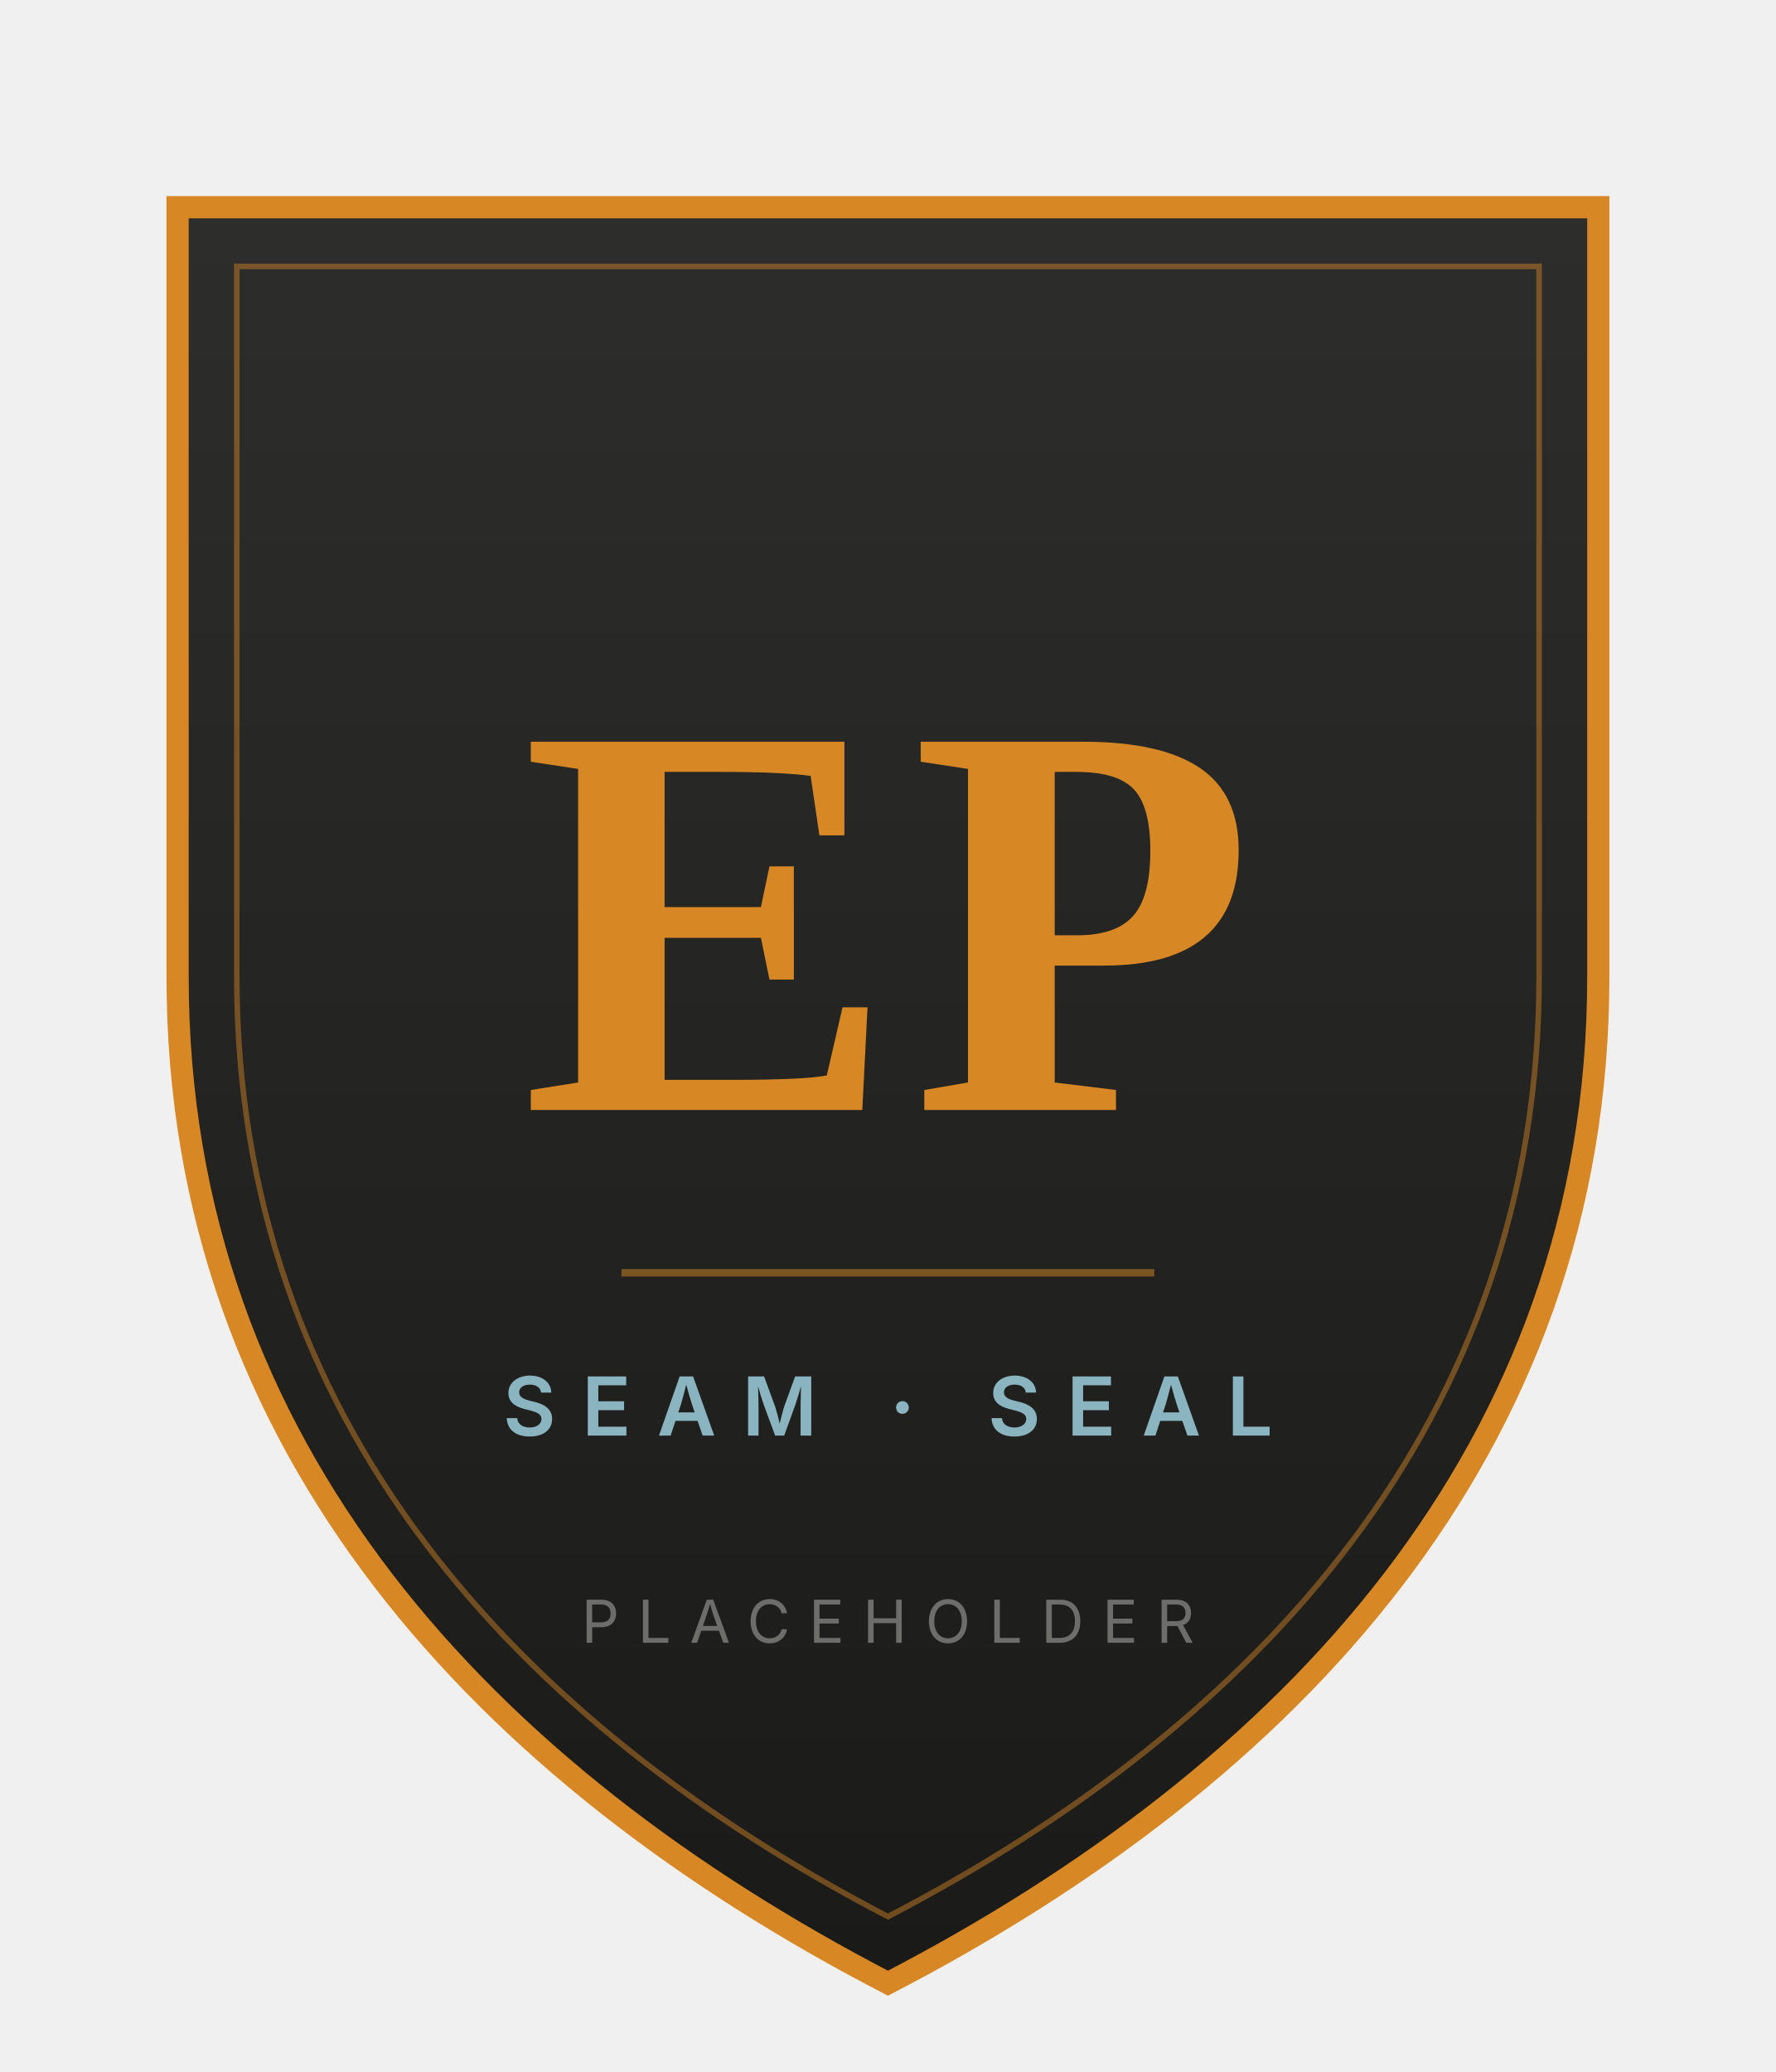
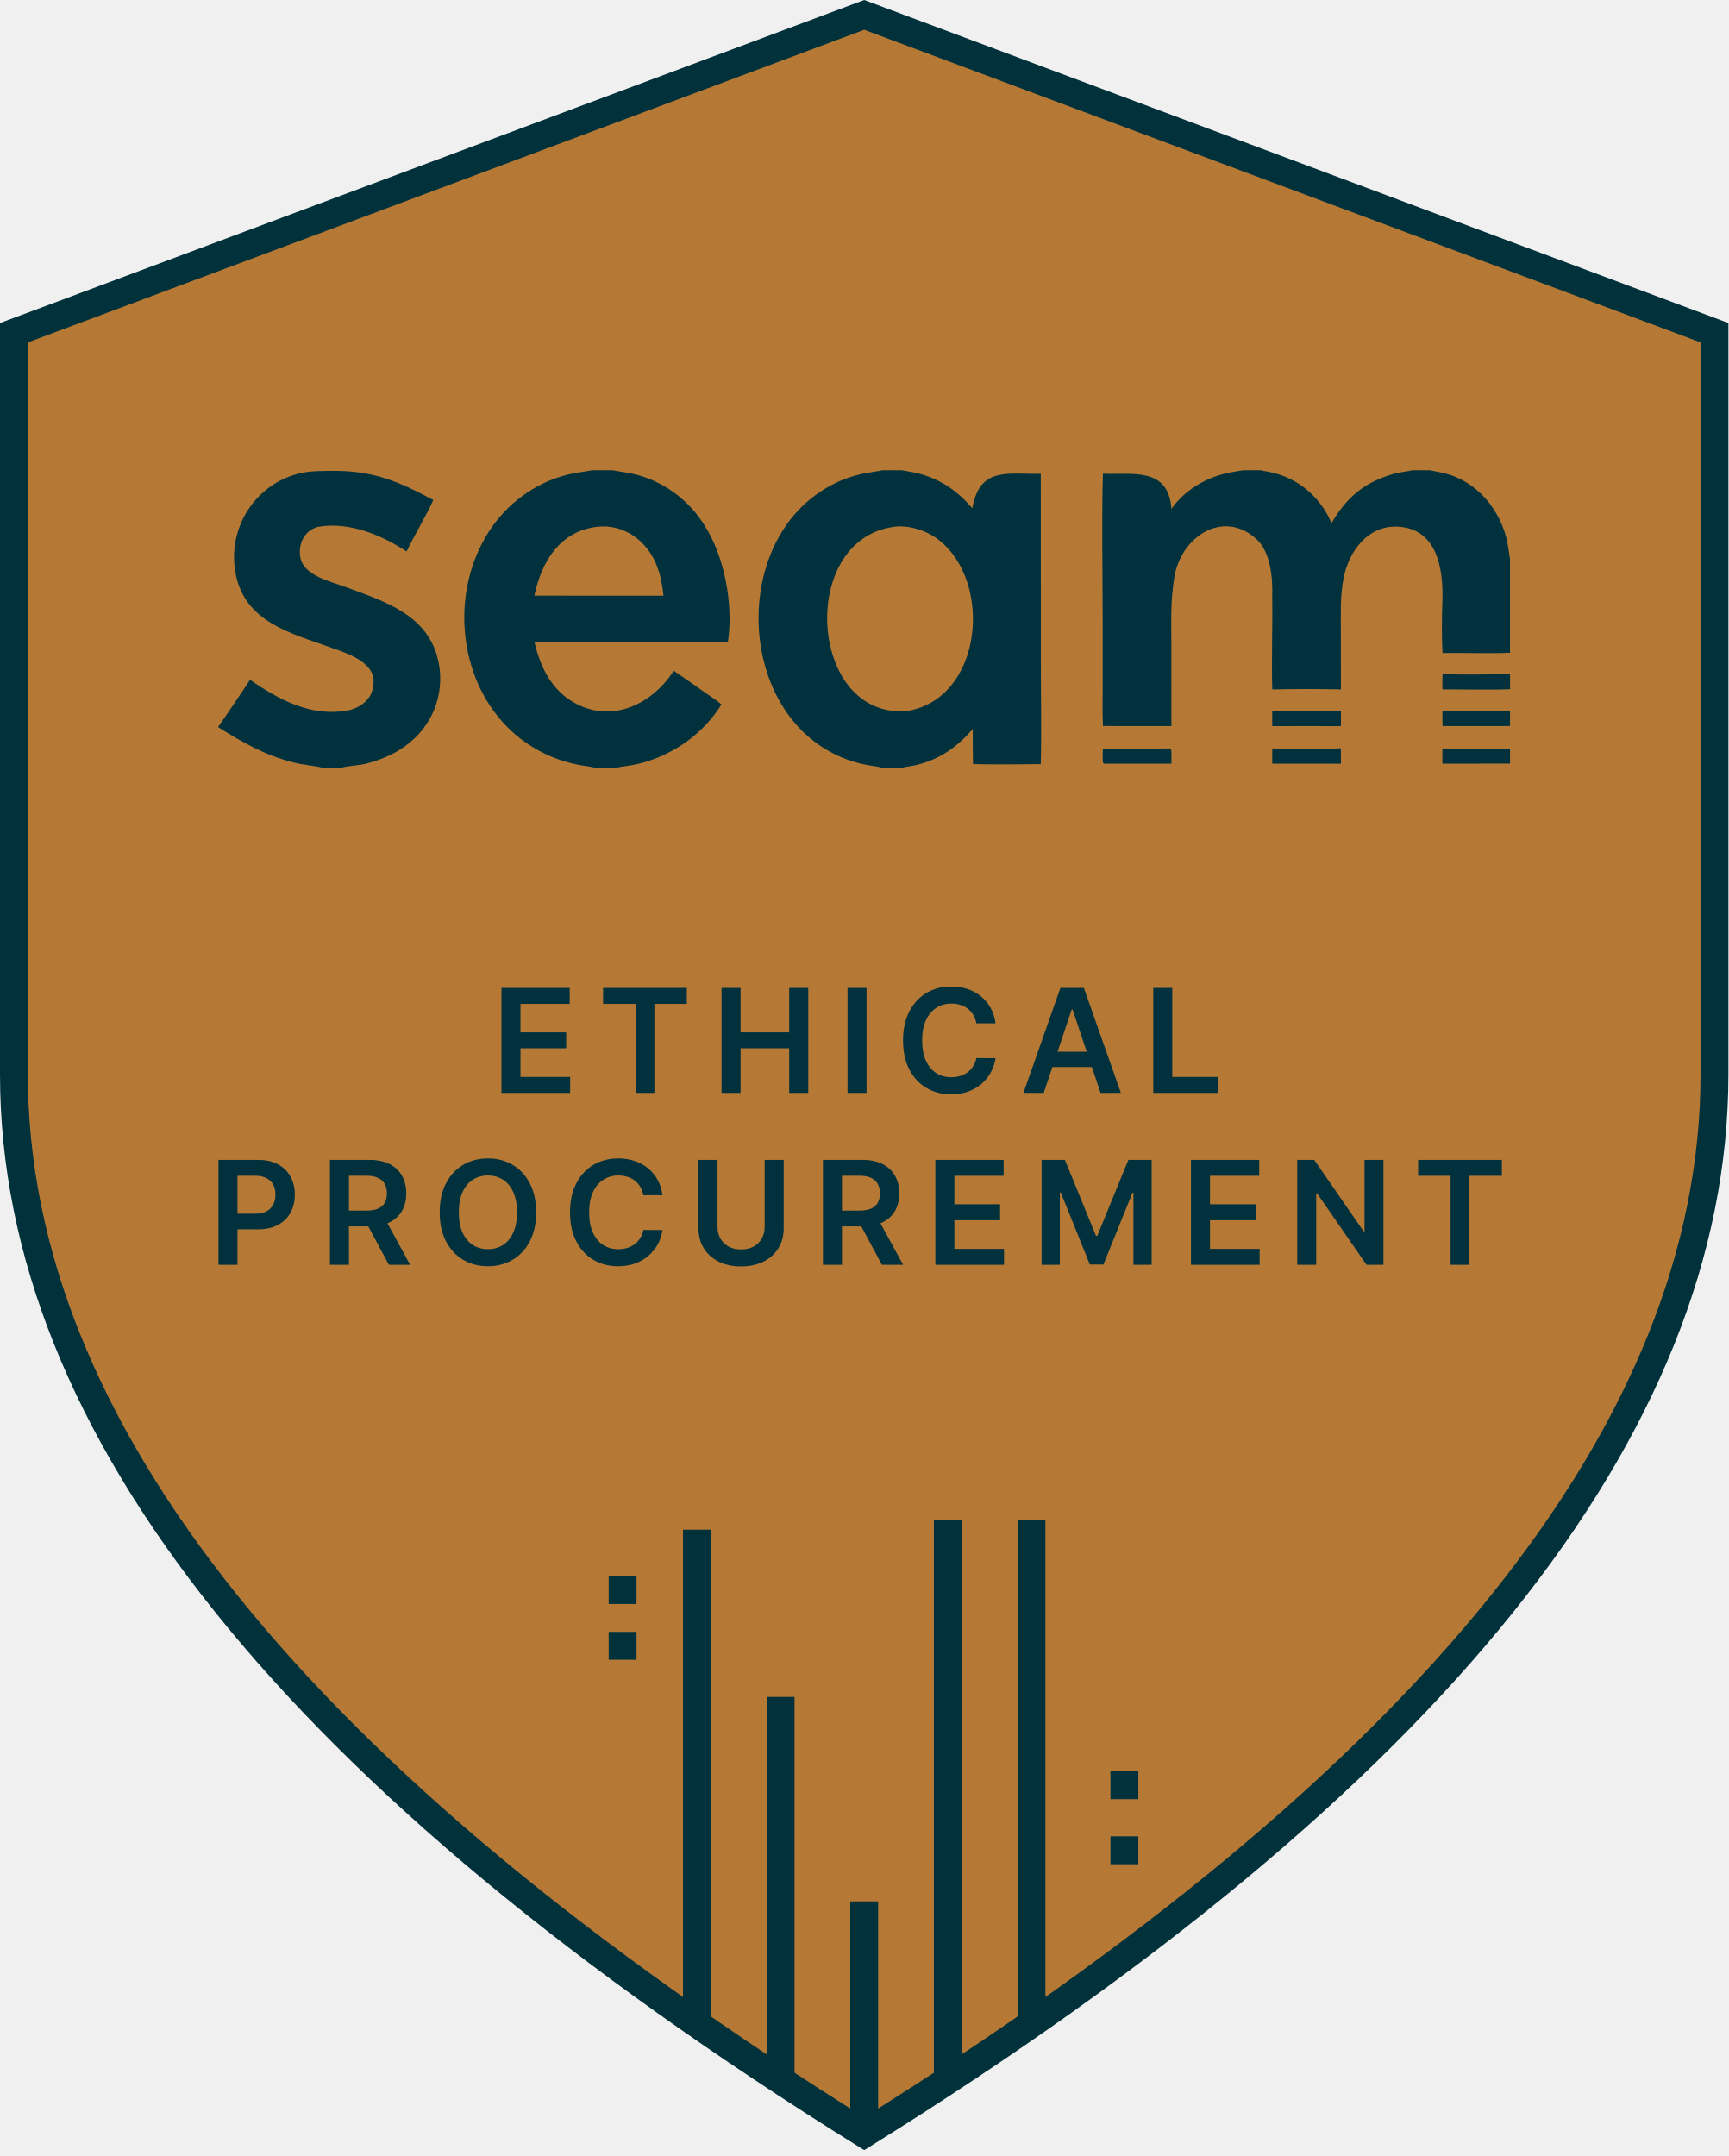
- <svg xmlns="http://www.w3.org/2000/svg" viewBox="0 0 240 280" role="img" aria-label="SEAM Ethical Procurement Seal — placeholder">
-   <defs>
-     <linearGradient id="seal-ep-bg" x1="0" y1="0" x2="0" y2="1">
-       <stop offset="0" stop-color="#2d2d2b" />
-       <stop offset="1" stop-color="#1a1a19" />
-     </linearGradient>
-   </defs>
-   <path d="M 24 28 L 216 28 L 216 132 C 216 196, 174 240, 120 268 C 66 240, 24 196, 24 132 Z" fill="url(#seal-ep-bg)" stroke="#D78825" stroke-width="3" />
-   <path d="M 32 36 L 208 36 L 208 132 C 208 192, 170 233, 120 259 C 70 233, 32 192, 32 132 Z" fill="none" stroke="#D78825" stroke-width="0.75" opacity="0.45" />
-   <text x="120" y="150" text-anchor="middle" fill="#D78825" font-family="Georgia, 'Times New Roman', serif" font-size="76" font-weight="700" letter-spacing="2">EP</text>
-   <line x1="84" y1="172" x2="156" y2="172" stroke="#D78825" stroke-width="1" opacity="0.5" />
-   <text x="120" y="194" text-anchor="middle" fill="#8ab4c0" font-family="system-ui, -apple-system, sans-serif" font-size="11" font-weight="600" letter-spacing="3.5">SEAM · SEAL</text>
-   <text x="120" y="222" text-anchor="middle" fill="#8e8e8b" font-family="system-ui, -apple-system, sans-serif" font-size="8" letter-spacing="2.5" opacity="0.7">PLACEHOLDER</text>
+ <svg xmlns="http://www.w3.org/2000/svg" width="186" height="232" viewBox="0 0 186 232" fill="none">
+   <path d="M53.931 140.601V126.638H62.685V128.451H56.038V132.706H62.229V134.513H56.038V138.788H62.767V140.601H53.931ZM64.811 128.451V126.638H75.618V128.451H71.261V140.601H69.161V128.451H64.811ZM78.006 140.601V126.638H80.113V132.706H87.074V126.638H89.188V140.601H87.074V134.513H80.113V140.601H78.006ZM94.363 126.638V140.601H92.256V126.638H94.363ZM109.029 131.179H106.901C106.82 130.724 106.667 130.324 106.445 129.979C106.222 129.633 105.949 129.34 105.626 129.099C105.304 128.858 104.942 128.676 104.542 128.554C104.147 128.431 103.726 128.369 103.281 128.369C102.476 128.369 101.756 128.572 101.12 128.976C100.488 129.381 99.988 129.974 99.62 130.756C99.256 131.538 99.074 132.492 99.074 133.619C99.074 134.756 99.256 135.715 99.62 136.497C99.988 137.279 100.49 137.869 101.126 138.27C101.763 138.67 102.479 138.87 103.274 138.87C103.715 138.87 104.133 138.81 104.529 138.692C104.929 138.57 105.29 138.39 105.613 138.154C105.936 137.917 106.208 137.629 106.431 137.288C106.658 136.942 106.815 136.547 106.901 136.101L109.029 136.108C108.915 136.794 108.695 137.426 108.367 138.004C108.045 138.576 107.629 139.072 107.12 139.49C106.615 139.904 106.038 140.224 105.388 140.451C104.738 140.679 104.029 140.792 103.261 140.792C102.051 140.792 100.974 140.506 100.029 139.933C99.083 139.356 98.338 138.531 97.792 137.458C97.251 136.385 96.981 135.106 96.981 133.619C96.981 132.129 97.254 130.849 97.799 129.781C98.345 128.708 99.09 127.885 100.036 127.313C100.981 126.735 102.056 126.447 103.261 126.447C104.001 126.447 104.692 126.554 105.333 126.767C105.979 126.976 106.558 127.285 107.072 127.694C107.586 128.099 108.011 128.594 108.347 129.181C108.683 129.763 108.911 130.429 109.029 131.179ZM112.636 140.601H110.399L115.424 126.638H117.858L122.883 140.601H120.647L116.699 129.174H116.59L112.636 140.601ZM113.011 135.133H120.265V136.906H113.011V135.133ZM124.9 140.601V126.638H127.007V138.788H133.334V140.601H124.9Z" fill="white" />
+   <path d="M21.194 161.001V147.038H26.171C27.257 147.038 28.157 147.235 28.871 147.631C29.584 148.026 30.119 148.567 30.473 149.254C30.828 149.935 31.005 150.704 31.005 151.558C31.005 152.417 30.825 153.19 30.466 153.876C30.112 154.558 29.575 155.099 28.857 155.499C28.143 155.895 27.246 156.092 26.164 156.092H22.741V154.306H25.973C26.659 154.306 27.216 154.188 27.643 153.951C28.071 153.71 28.384 153.383 28.584 152.97C28.784 152.556 28.884 152.085 28.884 151.558C28.884 151.031 28.784 150.563 28.584 150.154C28.384 149.745 28.069 149.424 27.637 149.192C27.209 148.96 26.646 148.845 25.946 148.845H23.3V161.001H21.194ZM33.475 161.001V147.038H38.452C39.534 147.038 40.431 147.224 41.145 147.597C41.863 147.97 42.4 148.485 42.754 149.145C43.109 149.799 43.286 150.556 43.286 151.415C43.286 152.27 43.106 153.022 42.747 153.672C42.393 154.317 41.856 154.82 41.138 155.179C40.425 155.538 39.527 155.717 38.445 155.717H34.675V153.904H38.254C38.936 153.904 39.491 153.806 39.918 153.61C40.35 153.415 40.666 153.131 40.866 152.758C41.066 152.385 41.166 151.938 41.166 151.415C41.166 150.888 41.063 150.431 40.859 150.045C40.659 149.658 40.343 149.363 39.911 149.158C39.484 148.949 38.922 148.845 38.227 148.845H35.581V161.001H33.475ZM40.368 154.701L43.818 161.001H41.418L38.036 154.701H40.368ZM57.979 154.02C57.979 155.51 57.706 156.792 57.161 157.865C56.616 158.933 55.868 159.756 54.918 160.333C53.972 160.906 52.897 161.192 51.693 161.192C50.484 161.192 49.404 160.906 48.454 160.333C47.509 159.756 46.763 158.931 46.218 157.858C45.672 156.785 45.4 155.506 45.4 154.02C45.4 152.529 45.672 151.249 46.218 150.181C46.763 149.108 47.509 148.285 48.454 147.713C49.404 147.135 50.484 146.847 51.693 146.847C52.897 146.847 53.972 147.135 54.918 147.713C55.868 148.285 56.616 149.108 57.161 150.181C57.706 151.249 57.979 152.529 57.979 154.02ZM55.893 154.02C55.893 152.883 55.709 151.926 55.341 151.149C54.977 150.367 54.477 149.776 53.841 149.376C53.209 148.972 52.493 148.77 51.693 148.77C50.888 148.77 50.17 148.972 49.538 149.376C48.907 149.776 48.407 150.367 48.038 151.149C47.675 151.926 47.493 152.883 47.493 154.02C47.493 155.156 47.675 156.115 48.038 156.897C48.407 157.674 48.907 158.265 49.538 158.67C50.17 159.07 50.888 159.27 51.693 159.27C52.493 159.27 53.209 159.07 53.841 158.67C54.477 158.265 54.977 157.674 55.341 156.897C55.709 156.115 55.893 155.156 55.893 154.02ZM72.204 151.579H70.076C69.995 151.124 69.842 150.724 69.62 150.379C69.397 150.033 69.124 149.74 68.801 149.499C68.479 149.258 68.117 149.076 67.717 148.954C67.322 148.831 66.901 148.77 66.456 148.77C65.651 148.77 64.931 148.972 64.295 149.376C63.663 149.781 63.163 150.374 62.795 151.156C62.431 151.938 62.249 152.892 62.249 154.02C62.249 155.156 62.431 156.115 62.795 156.897C63.163 157.679 63.665 158.27 64.301 158.67C64.938 159.07 65.654 159.27 66.449 159.27C66.89 159.27 67.308 159.21 67.704 159.092C68.104 158.97 68.465 158.79 68.788 158.554C69.111 158.317 69.383 158.029 69.606 157.688C69.833 157.342 69.99 156.947 70.076 156.501L72.204 156.508C72.09 157.195 71.87 157.826 71.542 158.404C71.22 158.976 70.804 159.472 70.295 159.89C69.79 160.304 69.213 160.624 68.563 160.851C67.913 161.079 67.204 161.192 66.436 161.192C65.226 161.192 64.149 160.906 63.204 160.333C62.258 159.756 61.513 158.931 60.967 157.858C60.426 156.785 60.156 155.506 60.156 154.02C60.156 152.529 60.429 151.249 60.974 150.181C61.52 149.108 62.265 148.285 63.211 147.713C64.156 147.135 65.231 146.847 66.436 146.847C67.176 146.847 67.867 146.954 68.508 147.167C69.154 147.376 69.733 147.685 70.247 148.095C70.76 148.499 71.186 148.995 71.522 149.581C71.858 150.163 72.085 150.829 72.204 151.579ZM83.704 147.038H85.818V156.222C85.818 157.199 85.588 158.065 85.129 158.82C84.67 159.57 84.025 160.16 83.193 160.592C82.361 161.02 81.386 161.233 80.268 161.233C79.154 161.233 78.181 161.02 77.35 160.592C76.518 160.16 75.872 159.57 75.413 158.82C74.954 158.065 74.725 157.199 74.725 156.222V147.038H76.832V156.051C76.832 156.683 76.97 157.245 77.247 157.735C77.529 158.226 77.927 158.613 78.441 158.895C78.954 159.172 79.563 159.31 80.268 159.31C80.977 159.31 81.588 159.172 82.102 158.895C82.62 158.613 83.016 158.226 83.288 157.735C83.566 157.245 83.704 156.683 83.704 156.051V147.038ZM88.881 161.001V147.038H93.858C94.94 147.038 95.838 147.224 96.551 147.597C97.27 147.97 97.806 148.485 98.16 149.145C98.515 149.799 98.692 150.556 98.692 151.415C98.692 152.27 98.513 153.022 98.154 153.672C97.799 154.317 97.263 154.82 96.545 155.179C95.831 155.538 94.933 155.717 93.851 155.717H90.081V153.904H93.66C94.342 153.904 94.897 153.806 95.324 153.61C95.756 153.415 96.072 153.131 96.272 152.758C96.472 152.385 96.572 151.938 96.572 151.415C96.572 150.888 96.47 150.431 96.265 150.045C96.065 149.658 95.749 149.363 95.317 149.158C94.89 148.949 94.329 148.845 93.633 148.845H90.988V161.001H88.881ZM95.774 154.701L99.224 161.001H96.824L93.442 154.701H95.774ZM101.256 161.001V147.038H110.011V148.851H103.363V153.106H109.554V154.913H103.363V159.188H110.092V161.001H101.256ZM112.825 147.038H115.382L119.827 157.892H119.991L124.436 147.038H126.993V161.001H124.988V150.897H124.859L120.741 160.981H119.077L114.959 150.89H114.829V161.001H112.825V147.038ZM130.056 161.001V147.038H138.811V148.851H132.163V153.106H138.354V154.913H132.163V159.188H138.892V161.001H130.056ZM152.895 147.038V161.001H150.959L143.861 150.76H143.732V161.001H141.625V147.038H143.575L150.679 157.292H150.809V147.038H152.895ZM155.28 148.851V147.038H166.087V148.851H161.73V161.001H159.63V148.851H155.28Z" fill="white" />
+   <path d="M93 1.601L184.5 35.801V115.601C184.5 153.601 154 191.601 93 229.601C32 191.601 1.5 153.601 1.5 115.601V35.801L93 1.601Z" fill="#B57935" stroke="#01313B" stroke-width="3" />
+   <path d="M53.966 117.601V106.308H61.311V108.023H56.011V111.089H60.93V112.804H56.011V115.886H61.355V117.601H53.966ZM64.902 108.023V106.308H73.912V108.023H70.422V117.601H68.392V108.023H64.902ZM77.649 117.601V106.308H79.695V111.089H84.928V106.308H86.98V117.601H84.928V112.804H79.695V117.601H77.649ZM93.251 106.308V117.601H91.205V106.308H93.251ZM107.133 110.118H105.071C105.012 109.78 104.903 109.48 104.745 109.219C104.587 108.955 104.391 108.73 104.155 108.547C103.92 108.363 103.652 108.225 103.35 108.133C103.052 108.037 102.731 107.99 102.385 107.99C101.771 107.99 101.227 108.144 100.753 108.453C100.279 108.758 99.907 109.206 99.639 109.798C99.371 110.387 99.236 111.105 99.236 111.955C99.236 112.818 99.371 113.546 99.639 114.138C99.911 114.726 100.282 115.171 100.753 115.473C101.227 115.771 101.769 115.919 102.38 115.919C102.718 115.919 103.034 115.875 103.328 115.787C103.626 115.695 103.892 115.561 104.128 115.385C104.367 115.208 104.567 114.991 104.729 114.734C104.894 114.476 105.008 114.182 105.071 113.851L107.133 113.863C107.056 114.399 106.889 114.903 106.631 115.373C106.378 115.844 106.045 116.259 105.633 116.62C105.221 116.976 104.74 117.256 104.188 117.458C103.637 117.656 103.025 117.756 102.352 117.756C101.359 117.756 100.473 117.526 99.694 117.066C98.915 116.607 98.301 115.943 97.852 115.076C97.404 114.208 97.18 113.168 97.18 111.955C97.18 110.738 97.406 109.697 97.858 108.833C98.31 107.966 98.926 107.302 99.705 106.843C100.485 106.383 101.367 106.153 102.352 106.153C102.981 106.153 103.565 106.242 104.106 106.418C104.646 106.594 105.128 106.854 105.55 107.196C105.973 107.534 106.321 107.949 106.593 108.442C106.868 108.931 107.049 109.49 107.133 110.118ZM112.32 117.601H110.137L114.113 106.308H116.638L120.62 117.601H118.436L115.42 108.624H115.331L112.32 117.601ZM112.392 113.173H118.348V114.817H112.392V113.173ZM124.107 117.601V106.308H126.153V115.886H131.127V117.601H124.107Z" fill="#01313D" />
+   <path d="M23.511 136.101V124.807H27.746C28.613 124.807 29.341 124.969 29.93 125.292C30.521 125.616 30.968 126.061 31.27 126.627C31.575 127.189 31.727 127.829 31.727 128.546C31.727 129.27 31.575 129.913 31.27 130.476C30.964 131.038 30.514 131.481 29.919 131.805C29.323 132.125 28.59 132.285 27.718 132.285H24.911V130.603H27.442C27.95 130.603 28.365 130.514 28.689 130.338C29.012 130.162 29.251 129.919 29.406 129.61C29.564 129.301 29.643 128.946 29.643 128.546C29.643 128.145 29.564 127.792 29.406 127.487C29.251 127.182 29.01 126.945 28.683 126.776C28.36 126.603 27.942 126.516 27.431 126.516H25.556V136.101H23.511ZM35.504 136.101V124.807H39.739C40.607 124.807 41.335 124.958 41.923 125.259C42.515 125.561 42.962 125.983 43.263 126.527C43.568 127.068 43.721 127.698 43.721 128.419C43.721 129.143 43.566 129.772 43.258 130.305C42.952 130.834 42.502 131.244 41.907 131.535C41.311 131.821 40.579 131.965 39.712 131.965H36.695V130.266H39.436C39.943 130.266 40.359 130.196 40.682 130.057C41.006 129.913 41.245 129.706 41.399 129.434C41.557 129.158 41.636 128.82 41.636 128.419C41.636 128.018 41.557 127.676 41.399 127.393C41.241 127.107 41 126.89 40.677 126.743C40.353 126.592 39.936 126.516 39.425 126.516H37.55V136.101H35.504ZM41.339 130.983L44.134 136.101H41.851L39.105 130.983H41.339ZM57.695 130.454C57.695 131.671 57.468 132.713 57.012 133.58C56.559 134.444 55.942 135.106 55.159 135.566C54.379 136.025 53.495 136.255 52.506 136.255C51.517 136.255 50.631 136.025 49.848 135.566C49.069 135.102 48.451 134.439 47.995 133.575C47.543 132.707 47.317 131.667 47.317 130.454C47.317 129.237 47.543 128.197 47.995 127.333C48.451 126.465 49.069 125.801 49.848 125.342C50.631 124.882 51.517 124.653 52.506 124.653C53.495 124.653 54.379 124.882 55.159 125.342C55.942 125.801 56.559 126.465 57.012 127.333C57.468 128.197 57.695 129.237 57.695 130.454ZM55.639 130.454C55.639 129.597 55.504 128.875 55.236 128.287C54.971 127.695 54.604 127.248 54.133 126.947C53.663 126.641 53.12 126.489 52.506 126.489C51.892 126.489 51.35 126.641 50.88 126.947C50.409 127.248 50.039 127.695 49.771 128.287C49.507 128.875 49.374 129.597 49.374 130.454C49.374 131.31 49.507 132.035 49.771 132.626C50.039 133.215 50.409 133.661 50.88 133.966C51.35 134.268 51.892 134.419 52.506 134.419C53.12 134.419 53.663 134.268 54.133 133.966C54.604 133.661 54.971 133.215 55.236 132.626C55.504 132.035 55.639 131.31 55.639 130.454ZM71.296 128.617H69.234C69.175 128.279 69.067 127.98 68.909 127.719C68.751 127.454 68.554 127.23 68.319 127.046C68.083 126.862 67.815 126.724 67.513 126.632C67.216 126.537 66.894 126.489 66.549 126.489C65.935 126.489 65.391 126.643 64.916 126.952C64.442 127.257 64.071 127.706 63.802 128.298C63.534 128.886 63.4 129.605 63.4 130.454C63.4 131.318 63.534 132.046 63.802 132.638C64.074 133.226 64.446 133.671 64.916 133.972C65.391 134.27 65.933 134.419 66.543 134.419C66.881 134.419 67.197 134.375 67.492 134.286C67.789 134.194 68.056 134.06 68.291 133.884C68.53 133.707 68.73 133.49 68.892 133.233C69.058 132.976 69.172 132.682 69.234 132.351L71.296 132.362C71.219 132.899 71.052 133.402 70.795 133.873C70.541 134.343 70.208 134.759 69.796 135.119C69.385 135.476 68.903 135.755 68.352 135.957C67.8 136.156 67.188 136.255 66.515 136.255C65.523 136.255 64.637 136.025 63.858 135.566C63.078 135.106 62.464 134.443 62.016 133.575C61.567 132.707 61.343 131.667 61.343 130.454C61.343 129.237 61.569 128.197 62.021 127.333C62.473 126.465 63.089 125.801 63.868 125.342C64.648 124.882 65.53 124.653 66.515 124.653C67.144 124.653 67.729 124.741 68.269 124.917C68.809 125.094 69.291 125.353 69.714 125.695C70.137 126.033 70.484 126.448 70.756 126.941C71.032 127.43 71.212 127.989 71.296 128.617ZM82.289 124.807H84.335V132.185C84.335 132.994 84.144 133.705 83.761 134.319C83.383 134.933 82.85 135.413 82.162 135.759C81.475 136.101 80.672 136.272 79.752 136.272C78.83 136.272 78.025 136.101 77.337 135.759C76.65 135.413 76.117 134.933 75.738 134.319C75.359 133.705 75.17 132.994 75.17 132.185V124.807H77.216V132.014C77.216 132.485 77.319 132.904 77.525 133.272C77.734 133.639 78.028 133.928 78.407 134.137C78.786 134.343 79.234 134.446 79.752 134.446C80.271 134.446 80.719 134.343 81.098 134.137C81.48 133.928 81.775 133.639 81.98 133.272C82.186 132.904 82.289 132.485 82.289 132.014V124.807ZM88.559 136.101V124.807H92.794C93.661 124.807 94.389 124.958 94.978 125.259C95.569 125.561 96.016 125.983 96.318 126.527C96.623 127.068 96.775 127.698 96.775 128.419C96.775 129.143 96.621 129.772 96.312 130.305C96.007 130.834 95.557 131.244 94.961 131.535C94.365 131.821 93.634 131.965 92.766 131.965H89.75V130.266H92.49C92.998 130.266 93.413 130.196 93.737 130.057C94.06 129.913 94.299 129.706 94.454 129.434C94.612 129.158 94.691 128.82 94.691 128.419C94.691 128.018 94.612 127.676 94.454 127.393C94.296 127.107 94.055 126.89 93.731 126.743C93.408 126.592 92.99 126.516 92.48 126.516H90.605V136.101H88.559ZM94.393 130.983L97.189 136.101H94.906L92.16 130.983H94.393ZM100.658 136.101V124.807H108.004V126.522H102.704V129.588H107.623V131.303H102.704V134.386H108.048V136.101H100.658ZM112.091 124.807H114.594L117.947 132.99H118.08L121.432 124.807H123.936V136.101H121.973V128.342H121.868L118.747 136.067H117.28L114.159 128.325H114.054V136.101H112.091V124.807ZM128.164 136.101V124.807H135.509V126.522H130.21V129.588H135.129V131.303H130.21V134.386H135.553V136.101H128.164ZM148.877 124.807V136.101H147.057L141.736 128.408H141.642V136.101H139.596V124.807H141.427L146.743 132.505H146.842V124.807H148.877ZM152.61 126.522V124.807H161.621V126.522H158.13V136.101H156.101V126.522H152.61Z" fill="#01313D" />
+   <path d="M125.922 80.544L126.025 80.579C126.089 80.891 126.062 81.814 126.06 82.178L118.793 82.179L118.697 82.078C118.632 81.617 118.67 81.029 118.686 80.552C121.098 80.563 123.51 80.56 125.922 80.544Z" fill="#01313D" />
+   <path d="M136.911 76.502C139.376 76.521 141.84 76.518 144.303 76.495L144.306 78.124C143.635 78.171 142.542 78.131 141.824 78.131L136.915 78.137C136.898 77.61 136.911 77.032 136.911 76.502Z" fill="#01313D" />
+   <path d="M136.918 80.535C138.113 80.597 139.577 80.554 140.788 80.561C141.803 80.567 143.307 80.604 144.293 80.519L144.305 82.181L136.915 82.179C136.898 81.623 136.908 81.091 136.918 80.535Z" fill="#01313D" />
+   <path d="M94.98 50.601H97.06C97.722 50.738 98.289 50.795 98.955 50.977C101.282 51.613 103.063 52.844 104.631 54.696C105.44 50.148 108.484 51.067 112.001 50.983L112.007 71.129C112.007 74.713 112.091 78.668 112 82.226C109.664 82.241 107.028 82.288 104.71 82.223C104.681 80.962 104.672 79.7 104.683 78.438C102.877 80.557 100.777 81.927 98.07 82.433C97.778 82.488 97.383 82.528 97.112 82.601H94.918C94.653 82.525 93.511 82.363 93.119 82.283C91.366 81.93 89.697 81.228 88.207 80.215C81.043 75.314 79.7 64.066 84.329 56.927C86.172 54.069 88.97 52.005 92.192 51.128C93.252 50.84 93.972 50.808 94.98 50.601ZM97.632 76.504C105.731 75.183 106.931 62.611 100.944 58.036C99.694 57.081 97.668 56.427 96.105 56.702C85.794 58.203 87.092 77.442 97.632 76.504Z" fill="#01313D" />
+   <path d="M63.693 50.601H65.95C66.833 50.79 67.546 50.826 68.473 51.073C71.507 51.872 74.133 53.824 75.824 56.537C77.989 59.941 78.926 65.049 78.34 69.039C71.473 69.057 64.354 69.134 57.502 69.041C58.089 71.558 59.166 73.914 61.343 75.339C65.422 78.011 70.025 76.015 72.501 72.189C73.538 72.867 74.61 73.645 75.63 74.361C76.207 74.767 77.121 75.368 77.642 75.794C75.676 79.007 72.309 81.326 68.725 82.189C67.916 82.384 67.157 82.444 66.357 82.601H63.973C63.563 82.488 62.615 82.38 62.106 82.274C60.163 81.882 58.314 81.098 56.667 79.966C49.487 75.045 47.955 64.355 52.649 57.141C54.581 54.171 57.502 52.033 60.862 51.13C61.966 50.832 62.657 50.811 63.693 50.601ZM57.502 64.093L64.936 64.102L71.402 64.102C71.273 62.985 71.14 62.151 70.761 61.079C69.75 58.222 67.112 56.28 64.103 56.703C60.233 57.245 58.289 60.407 57.502 64.093Z" fill="#01313D" />
+   <path d="M133.731 50.601H135.663C136.317 50.742 136.829 50.809 137.482 51.007C139.568 51.632 141.366 53.009 142.549 54.885C142.85 55.358 143.065 55.778 143.294 56.288C144.941 53.465 146.883 51.854 150.04 50.974C150.583 50.822 151.559 50.719 151.951 50.601H153.866C154.575 50.748 155.245 50.847 155.943 51.066C159.396 52.148 161.833 55.424 162.331 59.05C162.383 59.425 162.435 59.805 162.499 60.179V70.245C160.244 70.337 157.554 70.238 155.235 70.267C155.154 68.636 155.15 66.467 155.216 64.77C155.351 61.221 154.678 56.843 150.352 56.669C147.228 56.542 145.14 59.293 144.579 62.249C144.214 64.171 144.293 66.005 144.294 67.99L144.301 74.182C141.936 74.141 139.273 74.135 136.914 74.189C136.823 70.954 136.956 67.507 136.907 64.237C136.97 62.247 136.768 59.412 135.181 57.982C131.579 54.738 127.024 57.811 126.359 62.183C125.948 64.884 126.055 66.724 126.055 69.236L126.058 78.129L118.695 78.128C118.623 76.831 118.664 75.28 118.664 73.958L118.663 66.826C118.662 61.693 118.551 56.073 118.686 50.974C121.778 51.122 125.729 50.169 126.064 54.761C127.515 52.675 129.934 51.307 132.358 50.841C132.817 50.753 133.272 50.695 133.731 50.601Z" fill="#01313D" />
+   <path d="M26.906 73.159C30.047 75.294 33.428 77.162 37.398 76.456C38.314 76.279 39.237 75.778 39.761 74.972C40.115 74.427 40.304 73.449 40.156 72.813C39.693 70.972 36.993 70.183 35.474 69.634C31.328 68.136 26.417 66.969 25.376 61.829C24.352 56.771 27.579 51.938 32.434 50.892C33.494 50.664 34.576 50.678 35.652 50.666C40.144 50.62 42.757 51.748 46.631 53.803C45.797 55.627 44.629 57.519 43.753 59.342C41.078 57.578 37.672 56.173 34.444 56.654C32.815 56.897 31.995 58.537 32.347 60.102C32.767 61.969 35.65 62.597 37.214 63.178C41.295 64.694 46.038 66.107 47.152 71.059C47.66 73.302 47.278 75.661 46.092 77.615C44.581 80.094 42.089 81.501 39.381 82.18C38.571 82.383 37.493 82.4 36.78 82.601H34.667C33.858 82.392 32.602 82.315 31.583 82.052C28.472 81.249 26.19 79.939 23.5 78.263V78.186C24.647 76.56 25.789 74.815 26.906 73.159Z" fill="#01313D" />
+   <path d="M155.231 80.538C157.625 80.587 160.1 80.553 162.5 80.55V82.17L155.235 82.18C155.203 81.636 155.22 81.084 155.231 80.538Z" fill="#01313D" />
+   <path d="M162.501 72.561V74.164C160.335 74.257 157.435 74.175 155.234 74.183C155.203 73.629 155.22 73.111 155.234 72.557C157.598 72.61 160.123 72.567 162.501 72.561Z" fill="#01313D" />
+   <path d="M155.23 76.512L162.5 76.51V78.128L155.237 78.13C155.214 77.557 155.214 77.085 155.23 76.512Z" fill="#01313D" />
+   <line x1="75" y1="217.601" x2="75" y2="164.601" stroke="#01313B" stroke-width="3" />
+   <line x1="111" y1="217.601" x2="111" y2="163.601" stroke="#01313B" stroke-width="3" />
+   <line x1="84" y1="223.601" x2="84" y2="182.601" stroke="#01313B" stroke-width="3" />
+   <line x1="102" y1="223.601" x2="102" y2="163.601" stroke="#01313B" stroke-width="3" />
+   <line x1="93" y1="228.601" x2="93" y2="204.601" stroke="#01313B" stroke-width="3" />
+   <line x1="67" y1="169.601" x2="67" y2="172.601" stroke="#01313B" stroke-width="3" />
+   <line x1="121" y1="190.601" x2="121" y2="193.601" stroke="#01313B" stroke-width="3" />
+   <line x1="121" y1="197.601" x2="121" y2="200.601" stroke="#01313B" stroke-width="3" />
+   <line x1="67" y1="175.601" x2="67" y2="178.601" stroke="#01313B" stroke-width="3" />
</svg>
